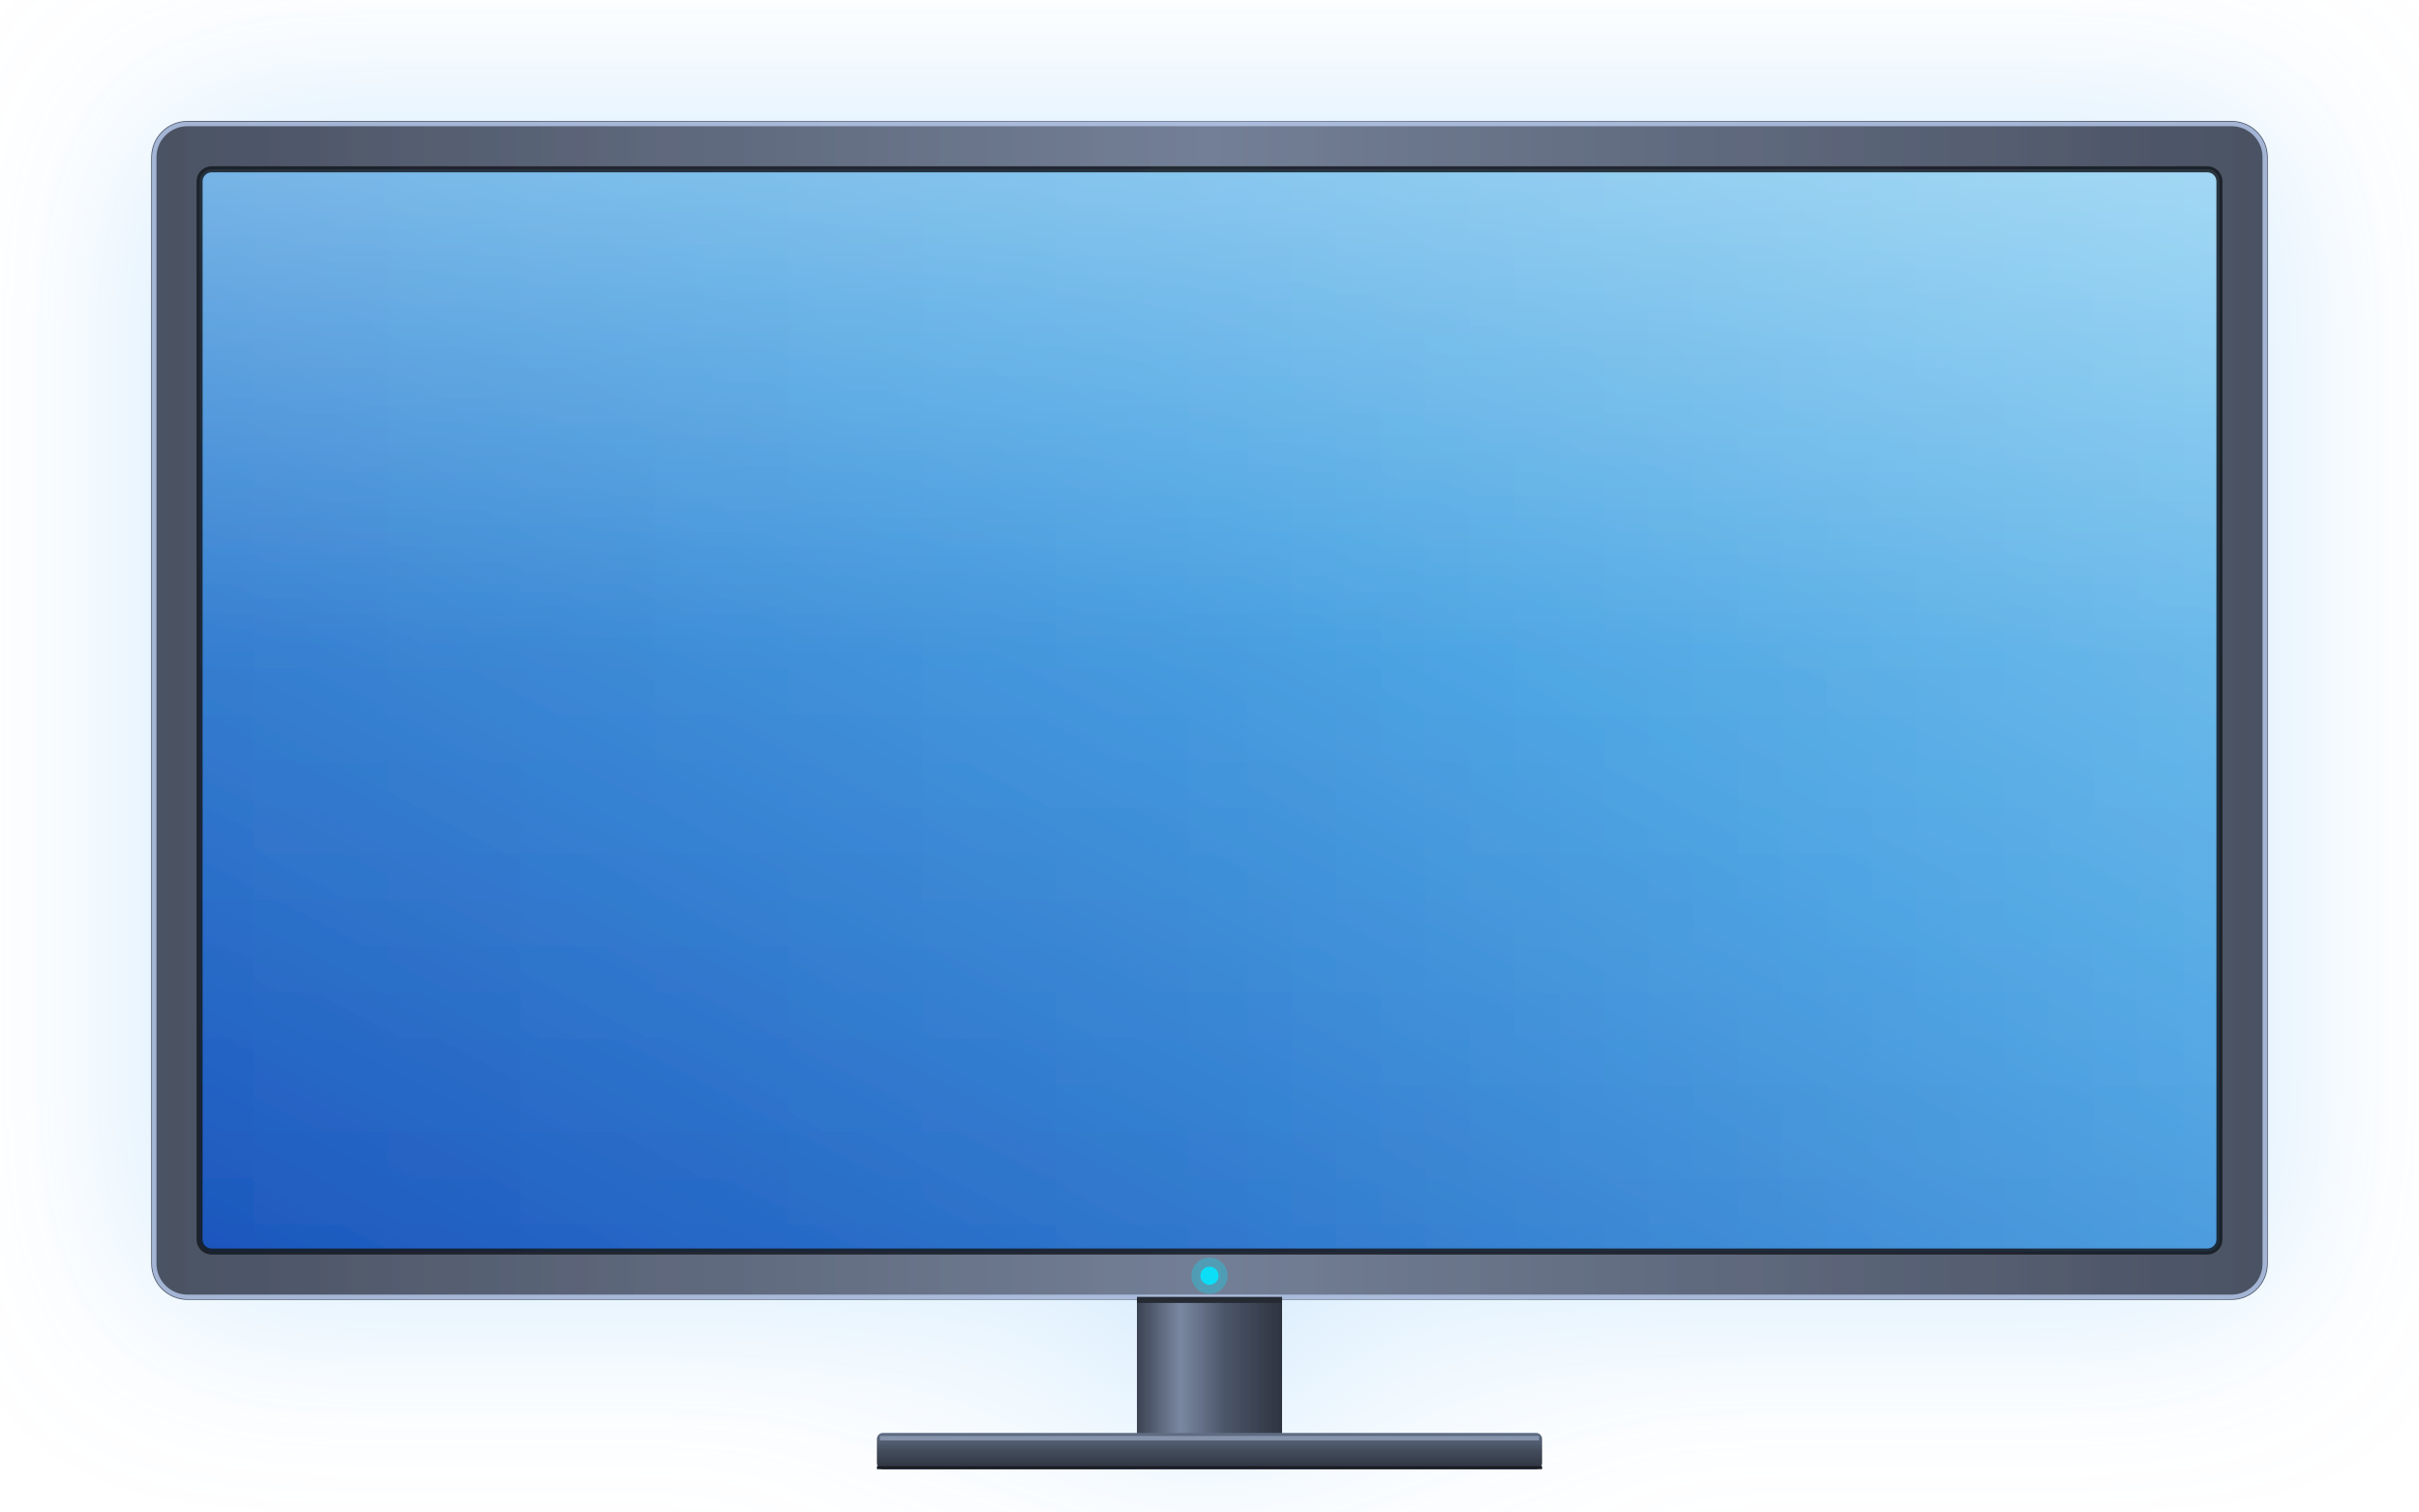
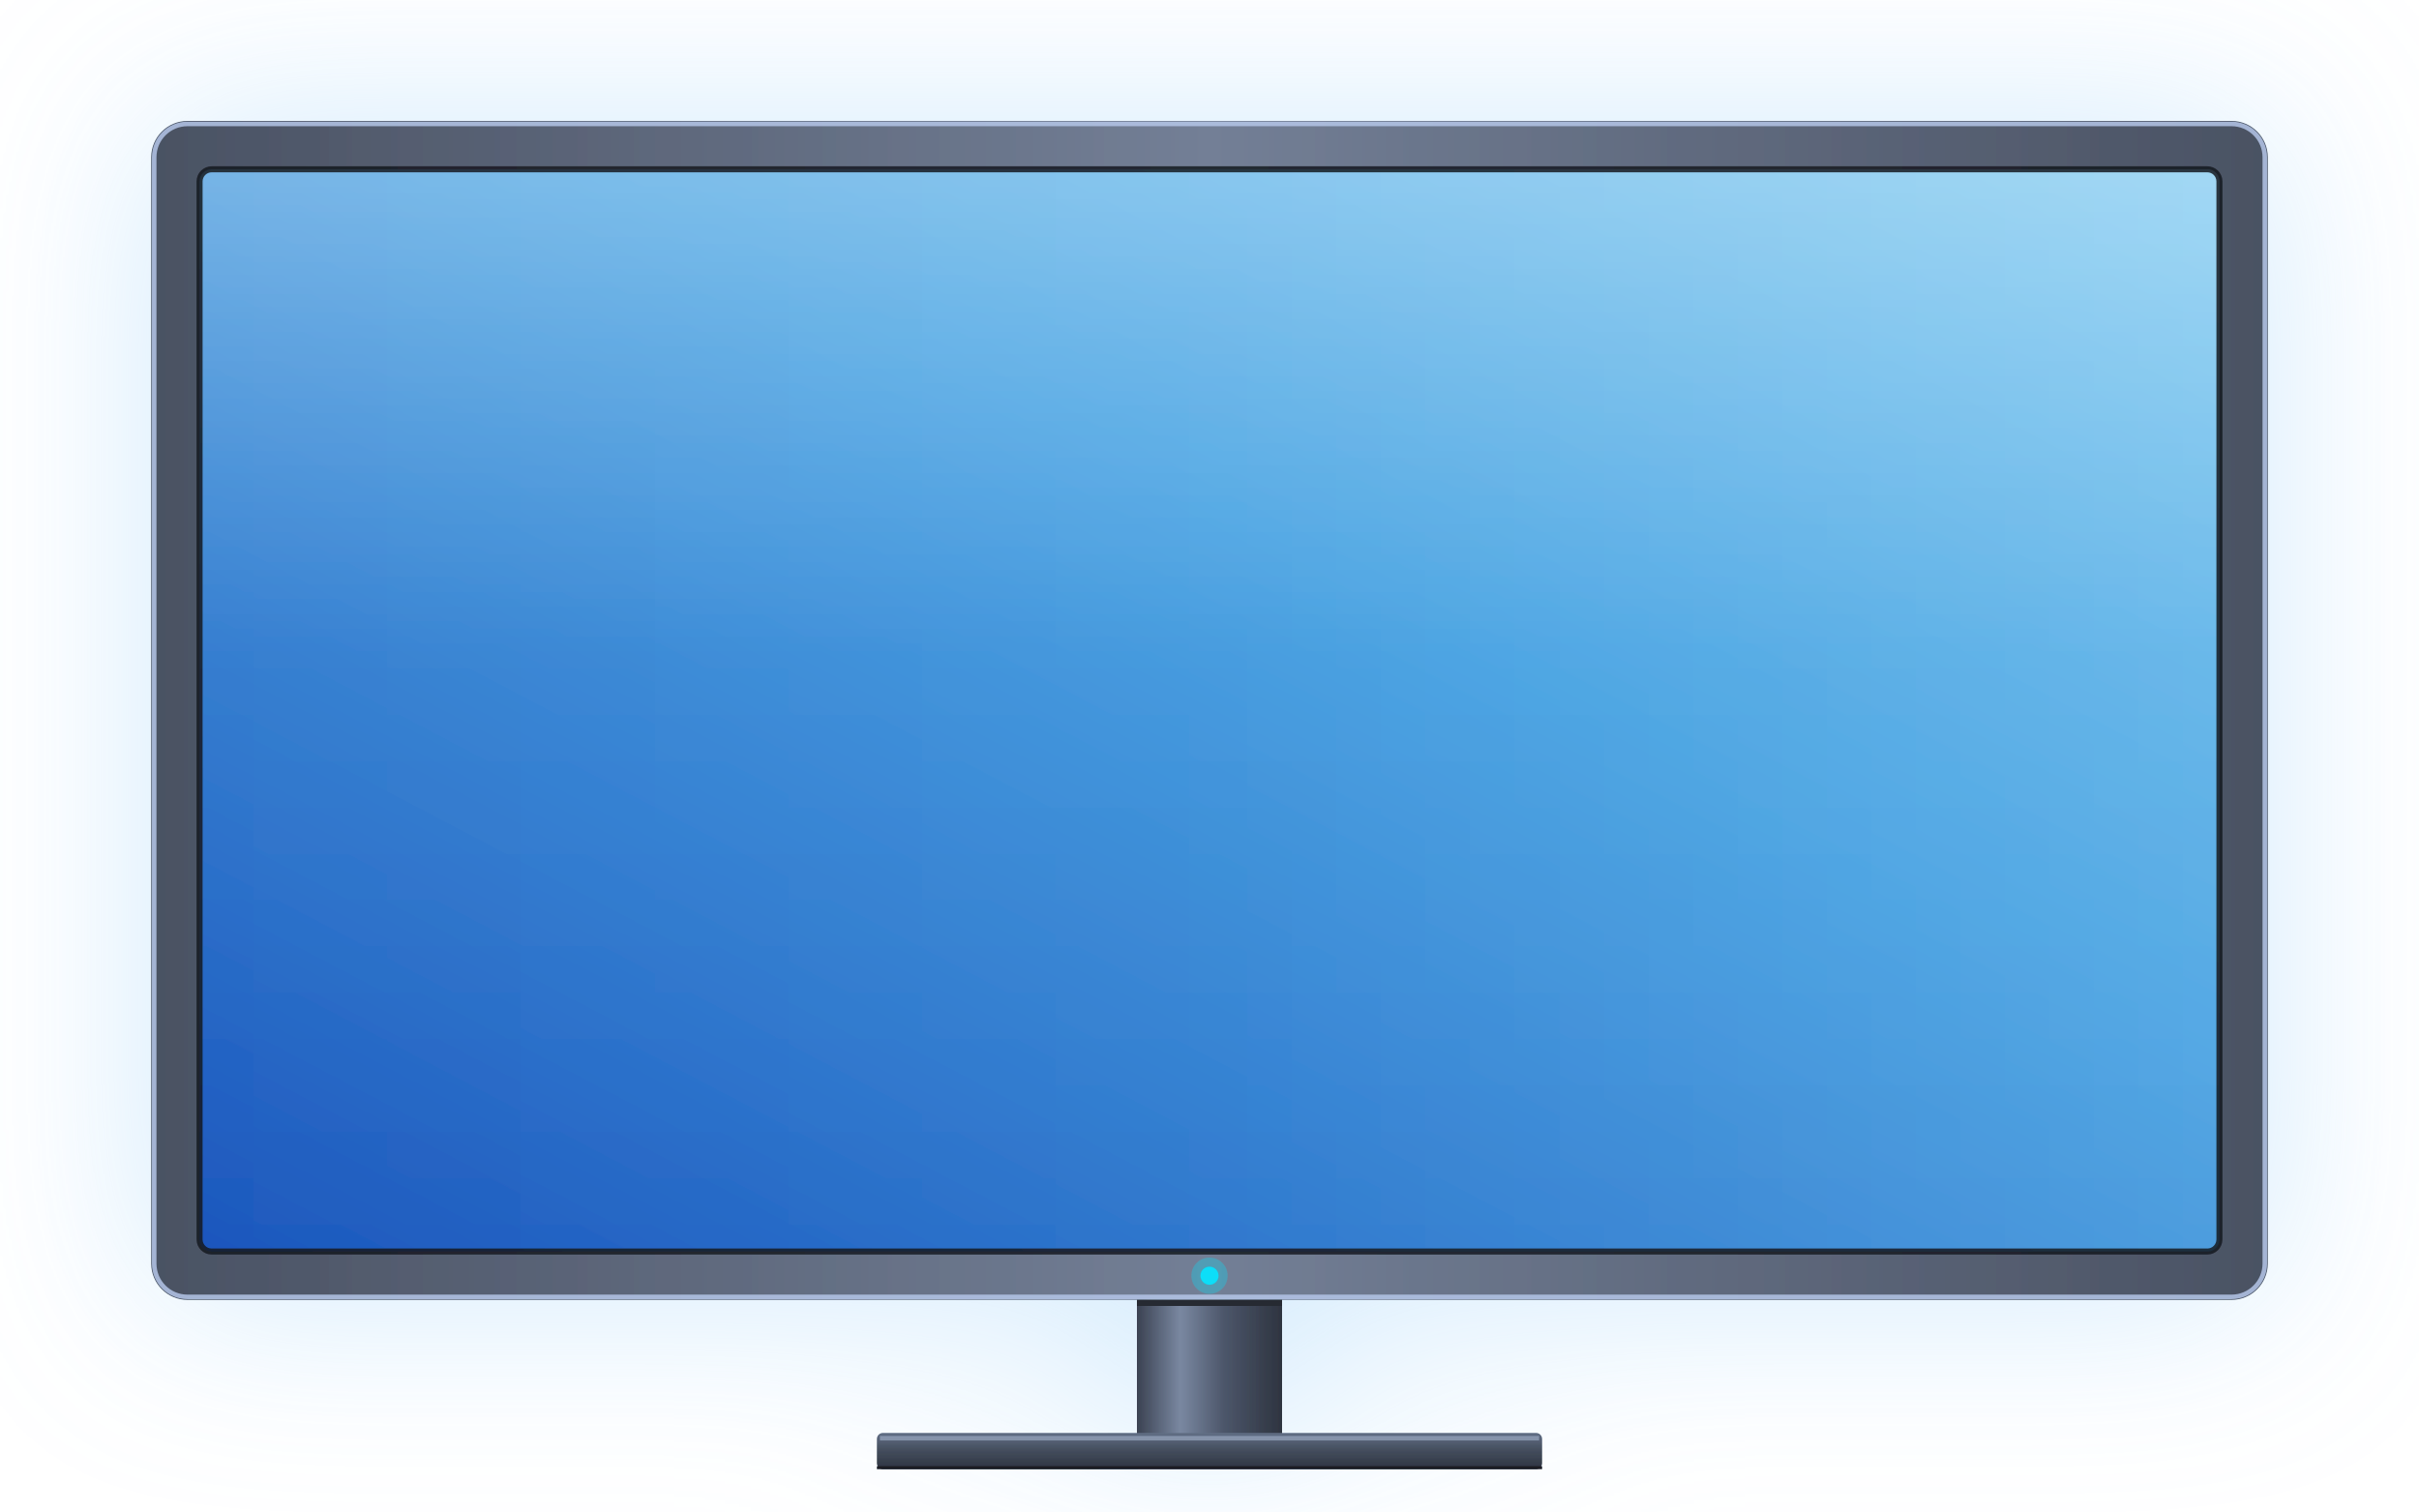
<svg xmlns="http://www.w3.org/2000/svg" xmlns:xsi="http://www.w3.org/2001/XMLSchema-instance" viewBox="0 0 800 500" width="100%" height="100%" xsi:schemaLocation="http://www.w3.org/2000/svg ">
  <defs>
    <linearGradient id="oxygenBaseGradient" x1="0%" y1="100%" x2="100%" y2="0%">
      <stop offset="0%" stop-color="#1c56bd" />
      <stop offset="60%" stop-color="#3b9ce0" />
      <stop offset="100%" stop-color="#64beed" />
    </linearGradient>
    <linearGradient id="officeCeilingGlow" x1="0%" y1="0%" x2="0%" y2="100%">
      <stop offset="0%" stop-color="#ffffff" stop-opacity="0.32" />
      <stop offset="15%" stop-color="#ffffff" stop-opacity="0.22" />
      <stop offset="45%" stop-color="#ffffff" stop-opacity="0.05" />
      <stop offset="100%" stop-color="#ffffff" stop-opacity="0.0" />
    </linearGradient>
    <linearGradient id="officeWindowGlow" x1="100%" y1="0%" x2="0%" y2="0%">
      <stop offset="0%" stop-color="#ffffff" stop-opacity="0.12" />
      <stop offset="50%" stop-color="#ffffff" stop-opacity="0.03" />
      <stop offset="100%" stop-color="#ffffff" stop-opacity="0.0" />
    </linearGradient>
    <linearGradient id="bezelMetallic" x1="0%" y1="0%" x2="100%" y2="0%">
      <stop offset="0%" stop-color="#4a5263" />
      <stop offset="50%" stop-color="#737f96" />
      <stop offset="100%" stop-color="#4a5263" />
    </linearGradient>
    <linearGradient id="columnStemGradient" x1="0%" y1="0%" x2="100%" y2="0%">
      <stop offset="0%" stop-color="#3b4252" />
      <stop offset="30%" stop-color="#7a88a1" />
      <stop offset="60%" stop-color="#4c566a" />
      <stop offset="100%" stop-color="#2e3440" />
    </linearGradient>
    <linearGradient id="rectangularBaseGradient" x1="0%" y1="0%" x2="0%" y2="100%">
      <stop offset="0%" stop-color="#616e85" />
      <stop offset="50%" stop-color="#434c5c" />
      <stop offset="100%" stop-color="#2e3440" />
    </linearGradient>
    <filter id="highIntensityGlow" x="-30%" y="-30%" width="160%" height="170%">
      <feDropShadow dx="0" dy="12" stdDeviation="14" flood-color="#000000" flood-opacity="0.7" />
      <feDropShadow dx="0" dy="0" stdDeviation="12" flood-color="#42a5f5" flood-opacity="0.55" />
      <feDropShadow dx="0" dy="0" stdDeviation="32" flood-color="#90caf9" flood-opacity="0.4" />
    </filter>
    <clipPath id="screenClip">
      <rect x="66" y="56" width="668" height="358" rx="4" ry="4" />
    </clipPath>
  </defs>
  <g filter="url(#highIntensityGlow)">
    <rect x="50" y="40" width="700" height="390" rx="12" ry="12" fill="url(#bezelMetallic)" />
    <rect x="51" y="41" width="698" height="388" rx="11" ry="11" fill="none" stroke="#b4c6e7" stroke-width="1.5" opacity="0.85" />
    <g clip-path="url(#screenClip)">
      <rect x="66" y="56" width="668" height="358" fill="url(#oxygenBaseGradient)" />
      <rect x="66" y="56" width="668" height="358" fill="url(#officeCeilingGlow)" />
      <rect x="66" y="56" width="668" height="358" fill="url(#officeWindowGlow)" />
    </g>
    <rect x="66" y="56" width="668" height="358" rx="4" ry="4" fill="none" stroke="#161a21" stroke-width="2" opacity="0.85" />
    <circle cx="400" cy="422" r="3" fill="#00e5ff" opacity="0.9" />
    <circle cx="400" cy="422" r="6" fill="#00e5ff" opacity="0.3" />
    <rect x="376" y="430" width="48" height="46" fill="url(#columnStemGradient)" />
-     <path d="M 376 430 L 424 430" stroke="#252a33" stroke-width="2" />
+     <path d="M 376 431 L 424 431" stroke="#252a33" stroke-width="2" />
    <rect x="290" y="474" width="220" height="12" rx="2" ry="2" fill="url(#rectangularBaseGradient)" />
    <rect x="291" y="475" width="218" height="1.5" fill="#a3b2cc" opacity="0.6" />
    <rect x="290" y="485" width="220" height="1" fill="#1a1d24" />
  </g>
</svg>
